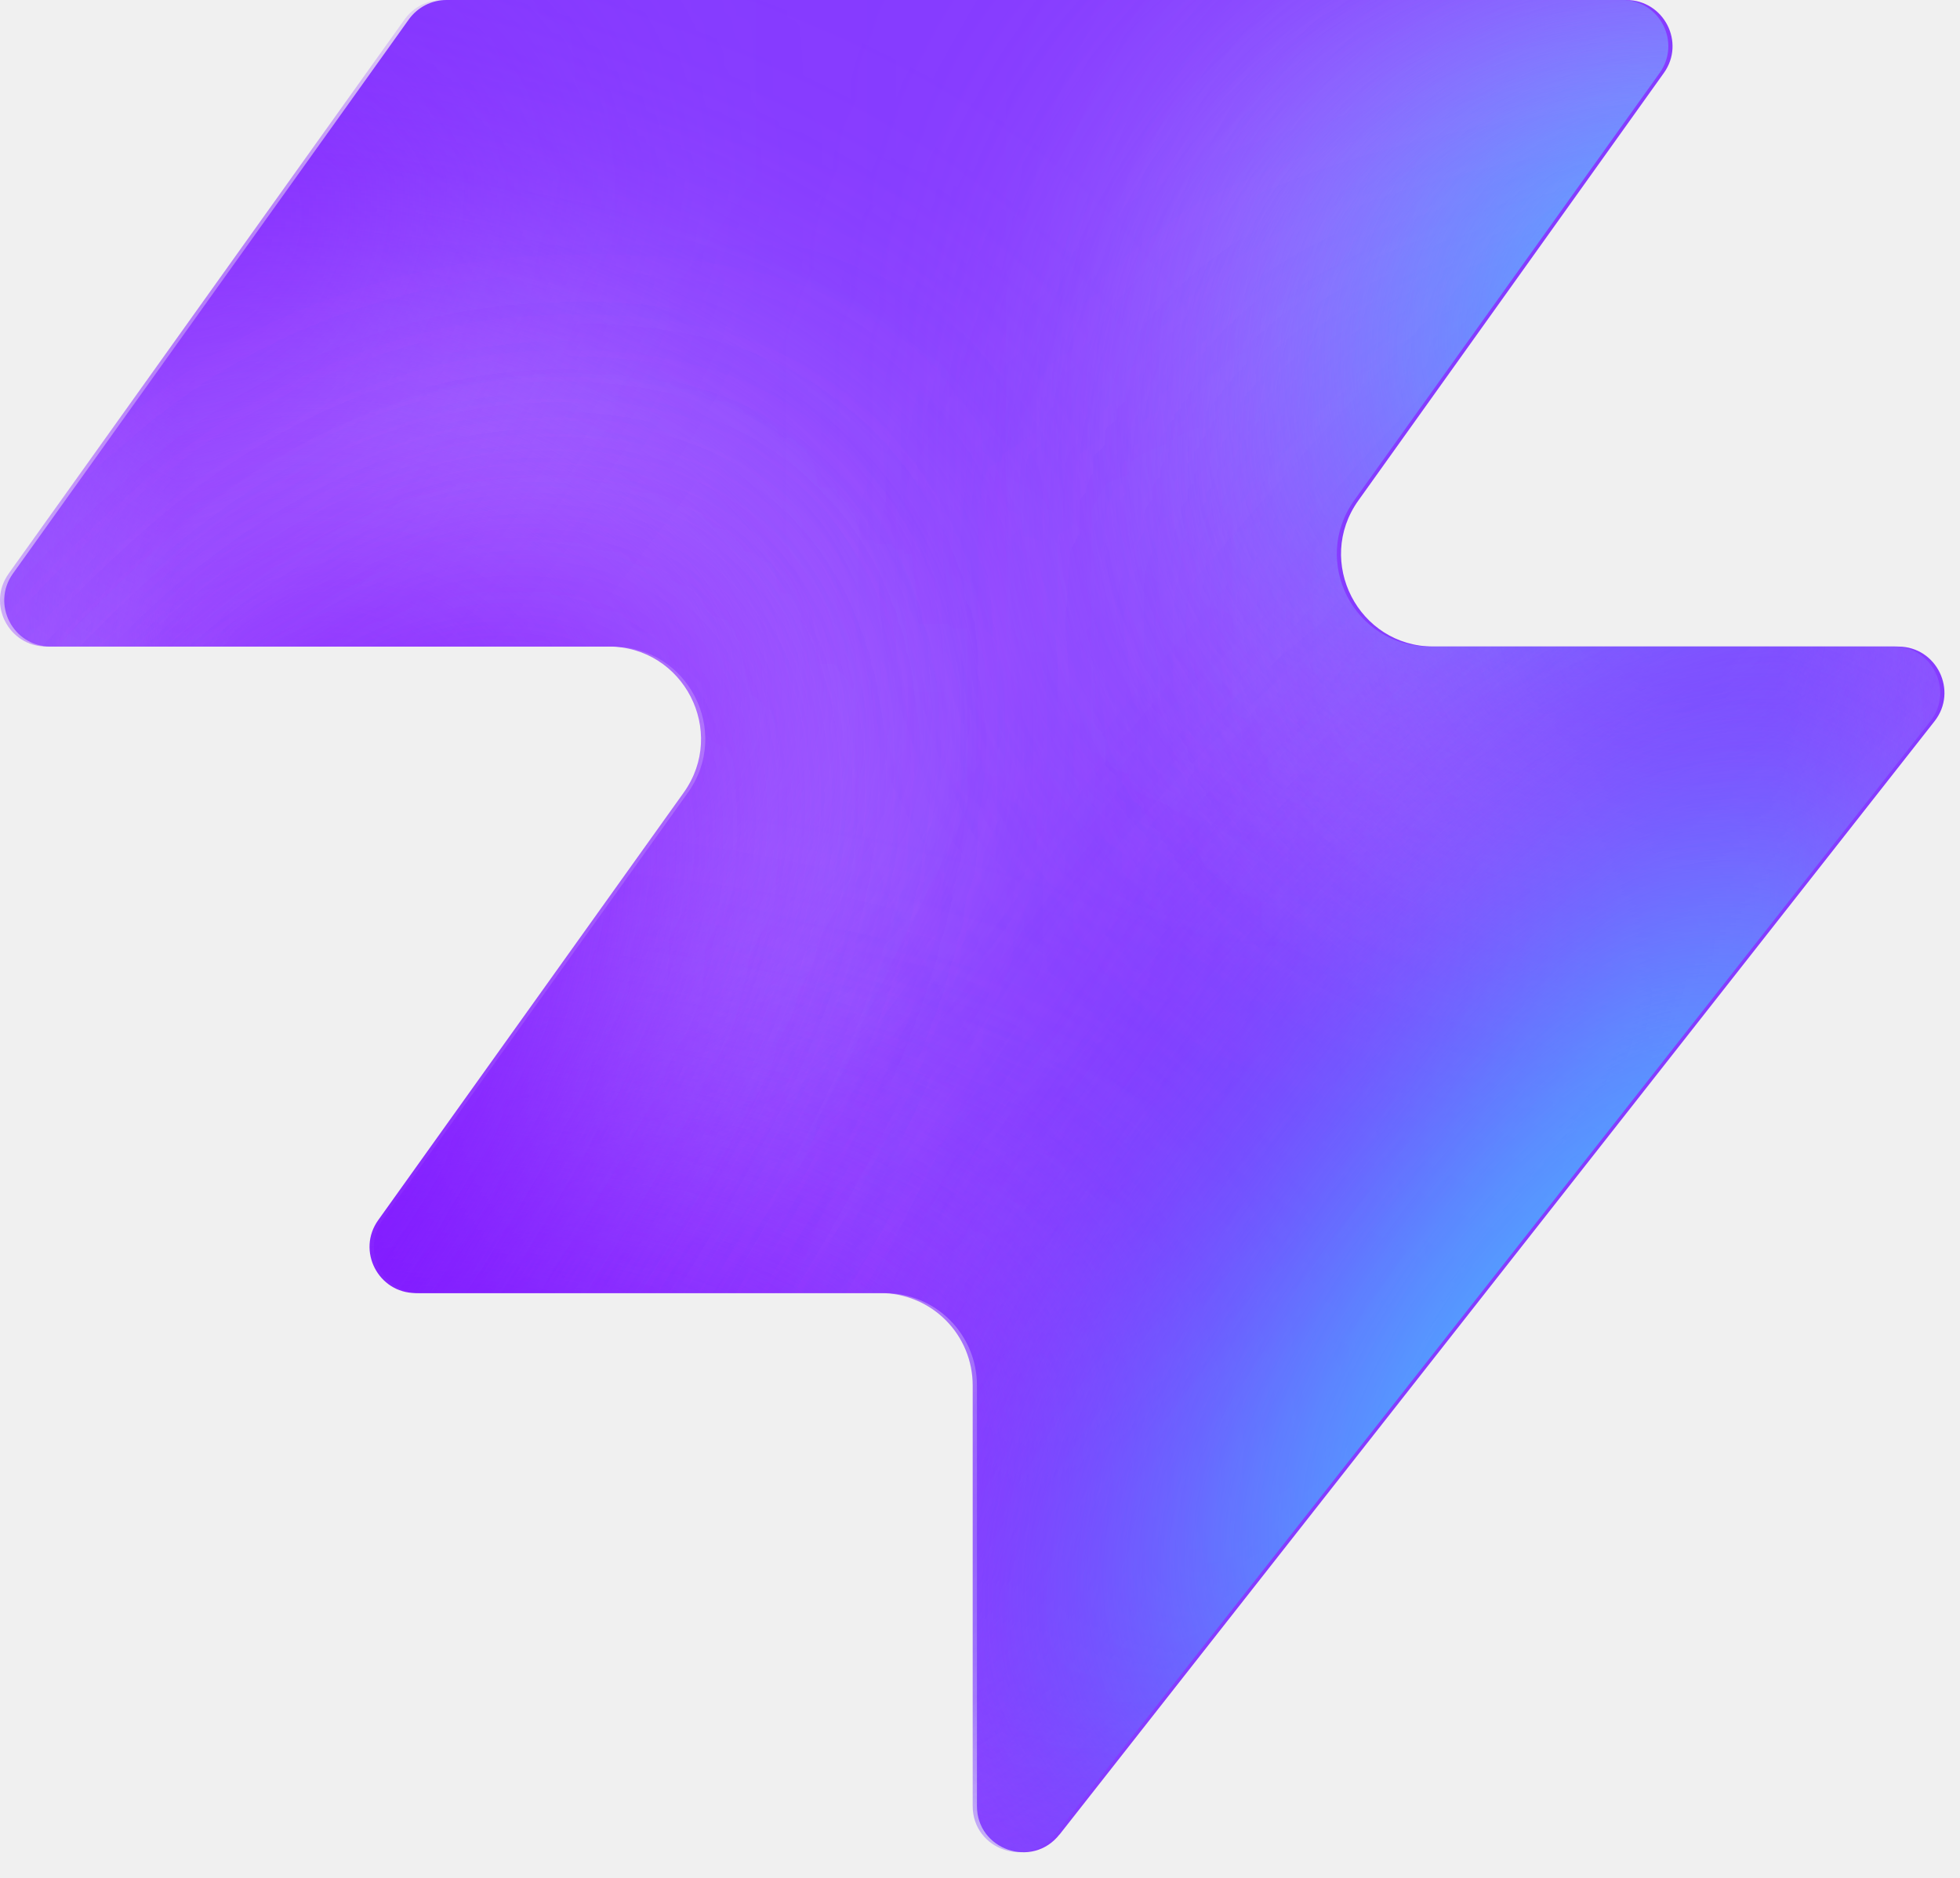
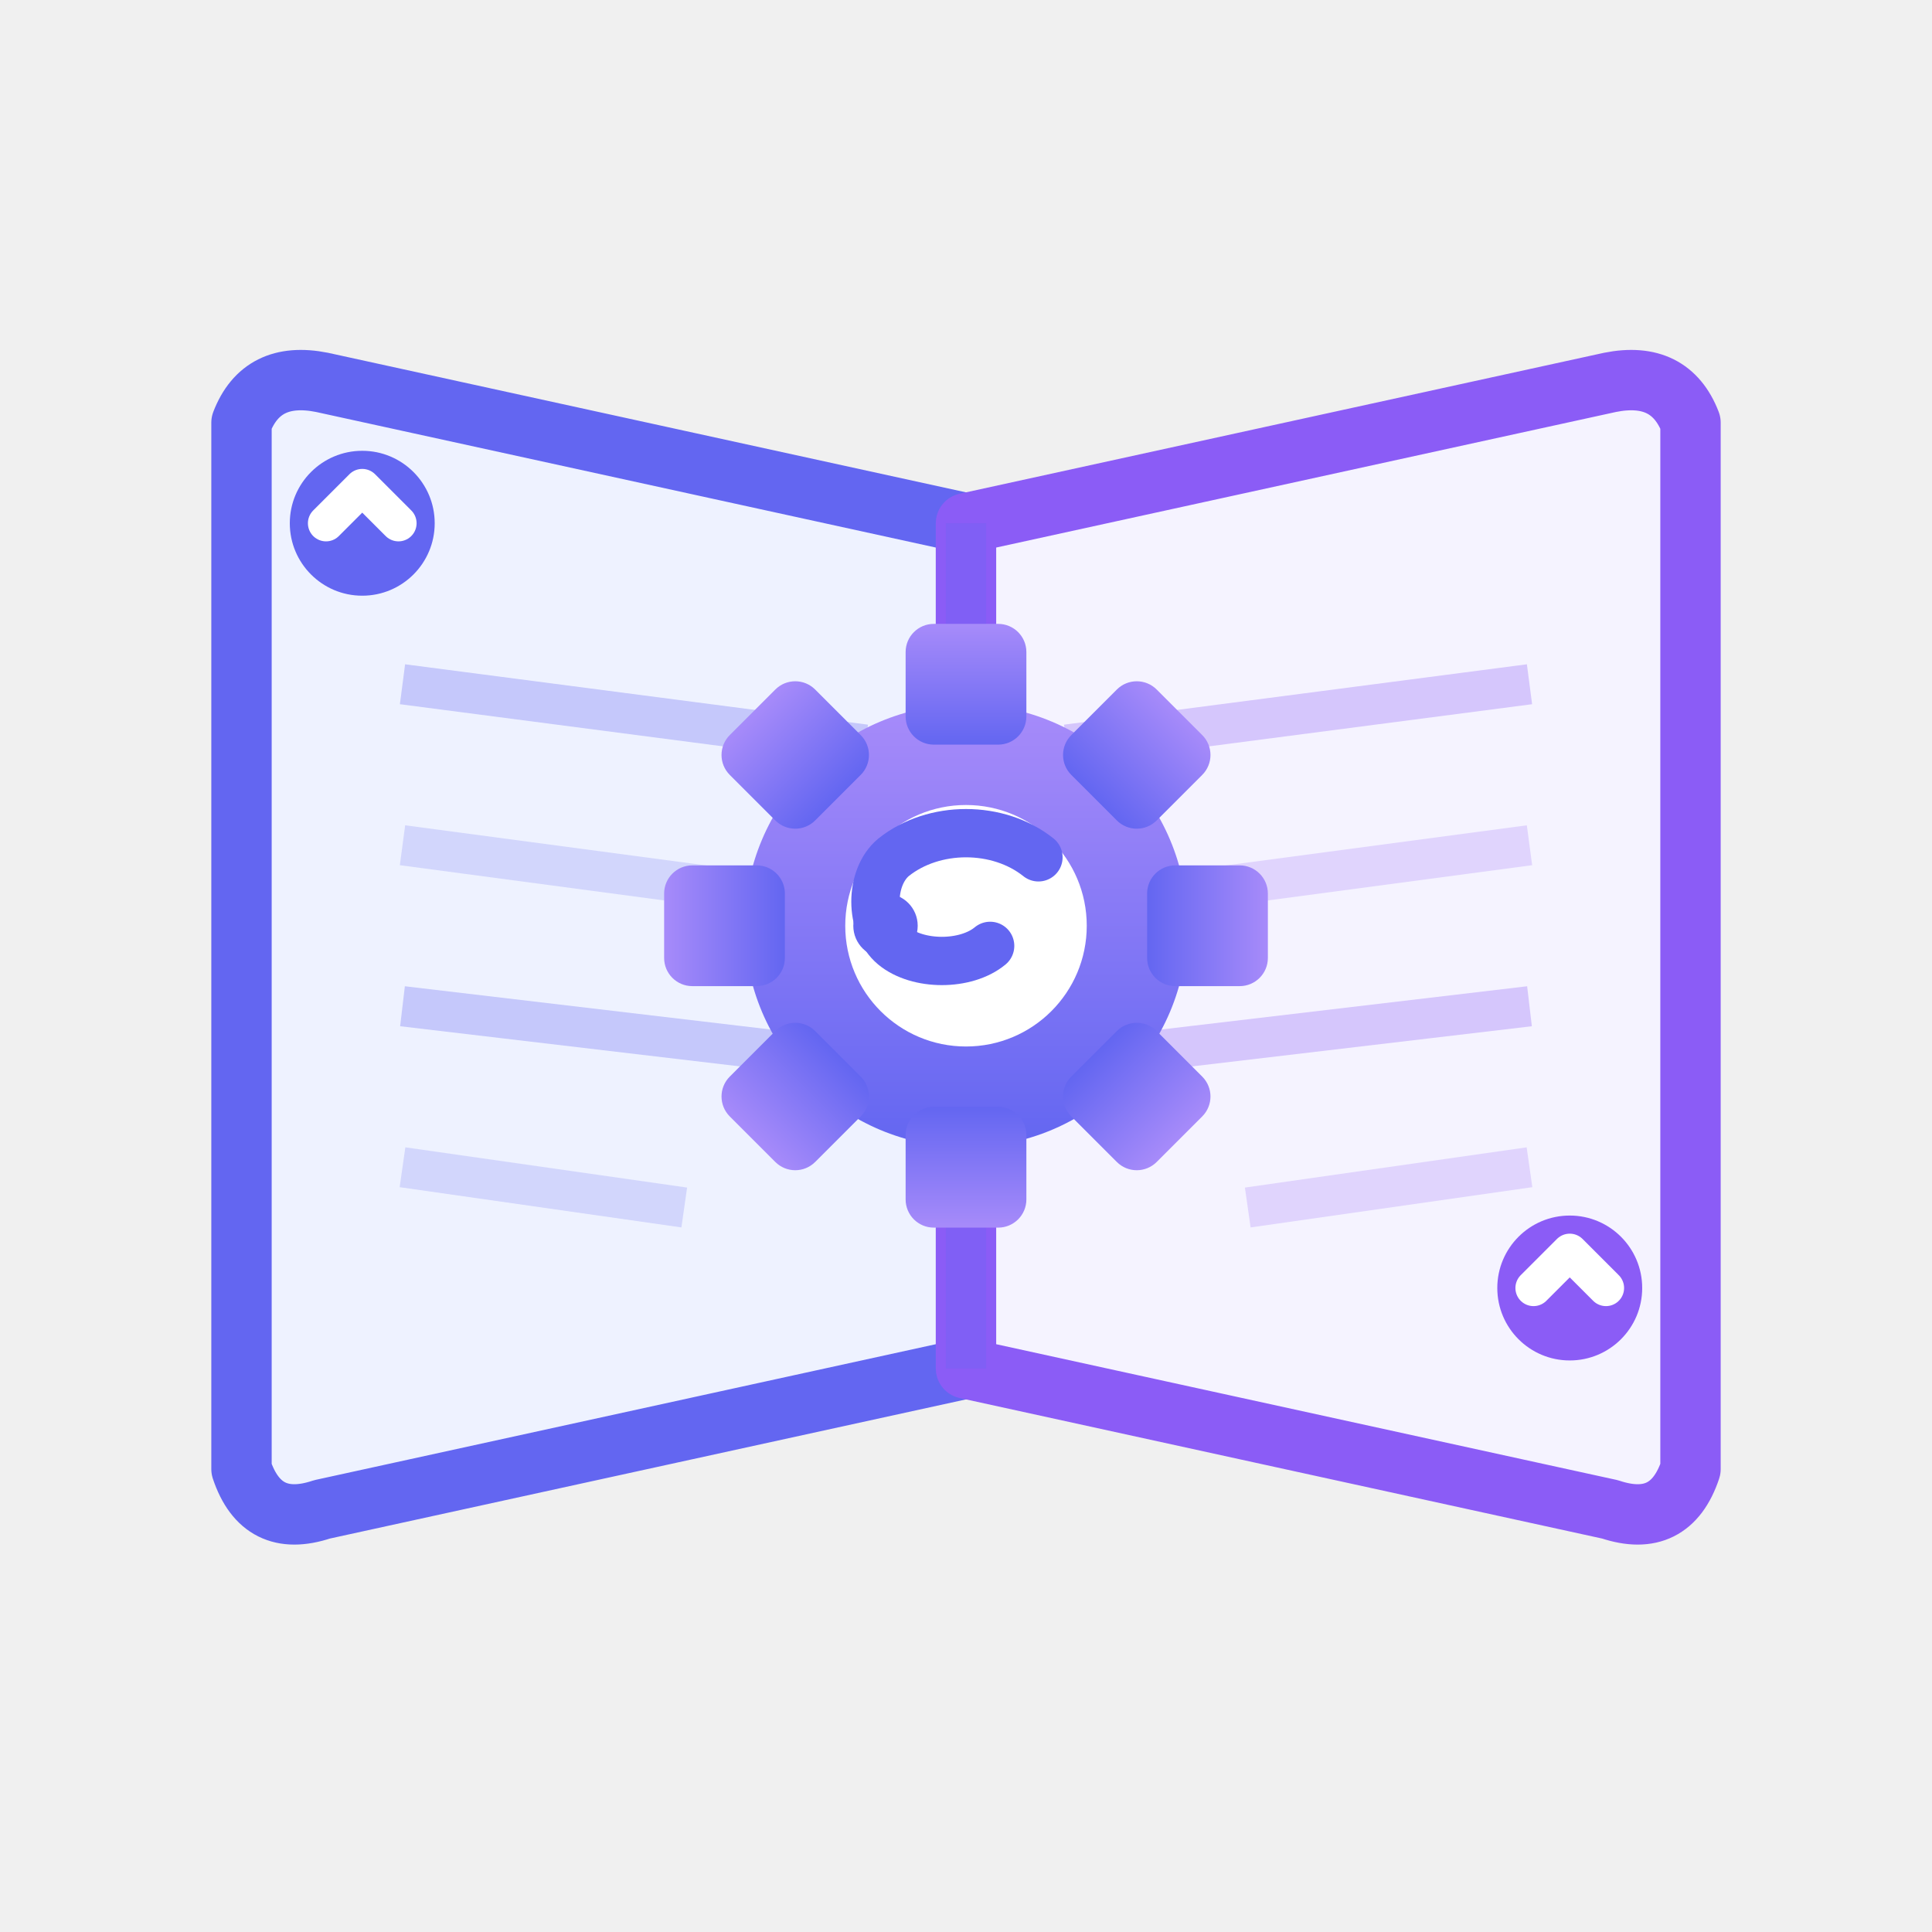
- <svg xmlns="http://www.w3.org/2000/svg" width="48" height="46" fill="none" viewBox="0 0 48 46">
-   <path fill="#863bff" d="M25.946 44.938c-.664.845-2.021.375-2.021-.698V33.937a2.26 2.26 0 0 0-2.262-2.262H10.287c-.92 0-1.456-1.04-.92-1.788l7.48-10.471c1.07-1.497 0-3.578-1.842-3.578H1.237c-.92 0-1.456-1.04-.92-1.788L10.013.474c.214-.297.556-.474.92-.474h28.894c.92 0 1.456 1.04.92 1.788l-7.48 10.471c-1.07 1.498 0 3.579 1.842 3.579h11.377c.943 0 1.473 1.088.89 1.83L25.947 44.94z" style="fill:#863bff;fill:color(display-p3 .525 .23 1);fill-opacity:1" />
-   <mask id="a" width="48" height="46" x="0" y="0" maskUnits="userSpaceOnUse" style="mask-type:alpha">
-     <path fill="#000" d="M25.842 44.938c-.664.844-2.021.375-2.021-.698V33.937a2.26 2.26 0 0 0-2.262-2.262H10.183c-.92 0-1.456-1.04-.92-1.788l7.48-10.471c1.07-1.498 0-3.579-1.842-3.579H1.133c-.92 0-1.456-1.04-.92-1.787L9.91.473c.214-.297.556-.474.92-.474h28.894c.92 0 1.456 1.04.92 1.788l-7.48 10.471c-1.07 1.498 0 3.578 1.842 3.578h11.377c.943 0 1.473 1.088.89 1.832L25.843 44.94z" style="fill:#000;fill-opacity:1" />
-   </mask>
-   <g mask="url(#a)">
-     <g filter="url(#b)">
-       <ellipse cx="5.508" cy="14.704" fill="#ede6ff" rx="5.508" ry="14.704" style="fill:#ede6ff;fill:color(display-p3 .927 .903 1);fill-opacity:1" transform="matrix(.00324 1 1 -.00324 -4.47 31.516)" />
-     </g>
-     <g filter="url(#c)">
-       <ellipse cx="10.399" cy="29.851" fill="#ede6ff" rx="10.399" ry="29.851" style="fill:#ede6ff;fill:color(display-p3 .927 .903 1);fill-opacity:1" transform="matrix(.00324 1 1 -.00324 -39.328 7.883)" />
-     </g>
-     <g filter="url(#d)">
-       <ellipse cx="5.508" cy="30.487" fill="#7e14ff" rx="5.508" ry="30.487" style="fill:#7e14ff;fill:color(display-p3 .492 .077 1);fill-opacity:1" transform="rotate(89.814 -25.913 -14.639)scale(1 -1)" />
-     </g>
-     <g filter="url(#e)">
-       <ellipse cx="5.508" cy="30.599" fill="#7e14ff" rx="5.508" ry="30.599" style="fill:#7e14ff;fill:color(display-p3 .492 .077 1);fill-opacity:1" transform="rotate(89.814 -32.644 -3.334)scale(1 -1)" />
-     </g>
-     <g filter="url(#f)">
-       <ellipse cx="5.508" cy="30.599" fill="#7e14ff" rx="5.508" ry="30.599" style="fill:#7e14ff;fill:color(display-p3 .492 .077 1);fill-opacity:1" transform="matrix(.00324 1 1 -.00324 -34.34 30.47)" />
-     </g>
-     <g filter="url(#g)">
-       <ellipse cx="14.072" cy="22.078" fill="#ede6ff" rx="14.072" ry="22.078" style="fill:#ede6ff;fill:color(display-p3 .927 .903 1);fill-opacity:1" transform="rotate(93.35 24.506 48.493)scale(-1 1)" />
-     </g>
-     <g filter="url(#h)">
-       <ellipse cx="3.47" cy="21.501" fill="#7e14ff" rx="3.47" ry="21.501" style="fill:#7e14ff;fill:color(display-p3 .492 .077 1);fill-opacity:1" transform="rotate(89.009 28.708 47.59)scale(-1 1)" />
-     </g>
-     <g filter="url(#i)">
-       <ellipse cx="3.47" cy="21.501" fill="#7e14ff" rx="3.47" ry="21.501" style="fill:#7e14ff;fill:color(display-p3 .492 .077 1);fill-opacity:1" transform="rotate(89.009 28.708 47.59)scale(-1 1)" />
-     </g>
-     <g filter="url(#j)">
-       <ellipse cx=".387" cy="8.972" fill="#7e14ff" rx="4.407" ry="29.108" style="fill:#7e14ff;fill:color(display-p3 .492 .077 1);fill-opacity:1" transform="rotate(39.51 .387 8.972)" />
-     </g>
-     <g filter="url(#k)">
-       <ellipse cx="47.523" cy="-6.092" fill="#7e14ff" rx="4.407" ry="29.108" style="fill:#7e14ff;fill:color(display-p3 .492 .077 1);fill-opacity:1" transform="rotate(37.892 47.523 -6.092)" />
-     </g>
-     <g filter="url(#l)">
-       <ellipse cx="41.412" cy="6.333" fill="#47bfff" rx="5.971" ry="9.665" style="fill:#47bfff;fill:color(display-p3 .28 .748 1);fill-opacity:1" transform="rotate(37.892 41.412 6.333)" />
-     </g>
-     <g filter="url(#m)">
-       <ellipse cx="-1.879" cy="38.332" fill="#7e14ff" rx="4.407" ry="29.108" style="fill:#7e14ff;fill:color(display-p3 .492 .077 1);fill-opacity:1" transform="rotate(37.892 -1.88 38.332)" />
-     </g>
-     <g filter="url(#n)">
-       <ellipse cx="-1.879" cy="38.332" fill="#7e14ff" rx="4.407" ry="29.108" style="fill:#7e14ff;fill:color(display-p3 .492 .077 1);fill-opacity:1" transform="rotate(37.892 -1.88 38.332)" />
-     </g>
-     <g filter="url(#o)">
-       <ellipse cx="35.651" cy="29.907" fill="#7e14ff" rx="4.407" ry="29.108" style="fill:#7e14ff;fill:color(display-p3 .492 .077 1);fill-opacity:1" transform="rotate(37.892 35.651 29.907)" />
-     </g>
-     <g filter="url(#p)">
-       <ellipse cx="38.418" cy="32.4" fill="#47bfff" rx="5.971" ry="15.297" style="fill:#47bfff;fill:color(display-p3 .28 .748 1);fill-opacity:1" transform="rotate(37.892 38.418 32.4)" />
-     </g>
+ <svg xmlns="http://www.w3.org/2000/svg" viewBox="0 0 48 48" width="48" height="48">
+   <defs>
+     <linearGradient id="bookGrad" x1="0" y1="0" x2="1" y2="1">
+       <stop offset="0%" stop-color="#6366f1" />
+       <stop offset="100%" stop-color="#8b5cf6" />
+     </linearGradient>
+     <linearGradient id="gearGrad" x1="0" y1="0" x2="0" y2="1">
+       <stop offset="0%" stop-color="#a78bfa" />
+       <stop offset="100%" stop-color="#6366f1" />
+     </linearGradient>
+   </defs>
+   <path d="M24 13 L8 9.5 Q6.5 9.2 6 10.5 L6 36.5 Q6.5 38 8 37.5 L24 34 Z" fill="#eef2ff" stroke="#6366f1" stroke-width="1.5" stroke-linejoin="round" />
+   <path d="M24 13 L40 9.5 Q41.5 9.2 42 10.5 L42 36.5 Q41.5 38 40 37.5 L24 34 Z" fill="#f5f3ff" stroke="#8b5cf6" stroke-width="1.5" stroke-linejoin="round" />
+   <line x1="24" y1="13" x2="24" y2="34" stroke="#6366f1" stroke-width="1" opacity="0.3" />
+   <line x1="10" y1="17" x2="21.5" y2="18.5" stroke="#6366f1" stroke-width="1" opacity="0.3" />
+   <line x1="10" y1="21" x2="19" y2="22.2" stroke="#6366f1" stroke-width="1" opacity="0.2" />
+   <line x1="10" y1="25" x2="21" y2="26.3" stroke="#6366f1" stroke-width="1" opacity="0.3" />
+   <line x1="10" y1="29" x2="17" y2="30" stroke="#6366f1" stroke-width="1" opacity="0.2" />
+   <line x1="26.5" y1="18.5" x2="38" y2="17" stroke="#8b5cf6" stroke-width="1" opacity="0.3" />
+   <line x1="29" y1="22.2" x2="38" y2="21" stroke="#8b5cf6" stroke-width="1" opacity="0.2" />
+   <line x1="27" y1="26.3" x2="38" y2="25" stroke="#8b5cf6" stroke-width="1" opacity="0.3" />
+   <line x1="31" y1="30" x2="38" y2="29" stroke="#8b5cf6" stroke-width="1" opacity="0.2" />
+   <circle cx="24" cy="23" r="5.5" fill="url(#gearGrad)" />
+   <g fill="url(#gearGrad)">
+     <rect x="22.5" y="15.5" width="3" height="3" rx="0.7" transform="rotate(0,24,23)" />
+     <rect x="22.5" y="15.5" width="3" height="3" rx="0.7" transform="rotate(45,24,23)" />
+     <rect x="22.5" y="15.5" width="3" height="3" rx="0.7" transform="rotate(90,24,23)" />
+     <rect x="22.5" y="15.5" width="3" height="3" rx="0.7" transform="rotate(135,24,23)" />
+     <rect x="22.5" y="15.5" width="3" height="3" rx="0.7" transform="rotate(180,24,23)" />
+     <rect x="22.5" y="15.5" width="3" height="3" rx="0.7" transform="rotate(225,24,23)" />
+     <rect x="22.5" y="15.5" width="3" height="3" rx="0.7" transform="rotate(270,24,23)" />
+     <rect x="22.5" y="15.5" width="3" height="3" rx="0.7" transform="rotate(315,24,23)" />
  </g>
-   <defs>
-     <filter id="b" width="60.045" height="41.654" x="-19.77" y="16.149" color-interpolation-filters="sRGB" filterUnits="userSpaceOnUse">
-       <feFlood flood-opacity="0" result="BackgroundImageFix" />
-       <feBlend in="SourceGraphic" in2="BackgroundImageFix" result="shape" />
-       <feGaussianBlur result="effect1_foregroundBlur_2002_17158" stdDeviation="7.659" />
-     </filter>
-     <filter id="c" width="90.34" height="51.437" x="-54.613" y="-7.533" color-interpolation-filters="sRGB" filterUnits="userSpaceOnUse">
-       <feFlood flood-opacity="0" result="BackgroundImageFix" />
-       <feBlend in="SourceGraphic" in2="BackgroundImageFix" result="shape" />
-       <feGaussianBlur result="effect1_foregroundBlur_2002_17158" stdDeviation="7.659" />
-     </filter>
-     <filter id="d" width="79.355" height="29.4" x="-49.64" y="2.03" color-interpolation-filters="sRGB" filterUnits="userSpaceOnUse">
-       <feFlood flood-opacity="0" result="BackgroundImageFix" />
-       <feBlend in="SourceGraphic" in2="BackgroundImageFix" result="shape" />
-       <feGaussianBlur result="effect1_foregroundBlur_2002_17158" stdDeviation="4.596" />
-     </filter>
-     <filter id="e" width="79.579" height="29.4" x="-45.045" y="20.029" color-interpolation-filters="sRGB" filterUnits="userSpaceOnUse">
-       <feFlood flood-opacity="0" result="BackgroundImageFix" />
-       <feBlend in="SourceGraphic" in2="BackgroundImageFix" result="shape" />
-       <feGaussianBlur result="effect1_foregroundBlur_2002_17158" stdDeviation="4.596" />
-     </filter>
-     <filter id="f" width="79.579" height="29.4" x="-43.513" y="21.178" color-interpolation-filters="sRGB" filterUnits="userSpaceOnUse">
-       <feFlood flood-opacity="0" result="BackgroundImageFix" />
-       <feBlend in="SourceGraphic" in2="BackgroundImageFix" result="shape" />
-       <feGaussianBlur result="effect1_foregroundBlur_2002_17158" stdDeviation="4.596" />
-     </filter>
-     <filter id="g" width="74.749" height="58.852" x="15.756" y="-17.901" color-interpolation-filters="sRGB" filterUnits="userSpaceOnUse">
-       <feFlood flood-opacity="0" result="BackgroundImageFix" />
-       <feBlend in="SourceGraphic" in2="BackgroundImageFix" result="shape" />
-       <feGaussianBlur result="effect1_foregroundBlur_2002_17158" stdDeviation="7.659" />
-     </filter>
-     <filter id="h" width="61.377" height="25.362" x="23.548" y="2.284" color-interpolation-filters="sRGB" filterUnits="userSpaceOnUse">
-       <feFlood flood-opacity="0" result="BackgroundImageFix" />
-       <feBlend in="SourceGraphic" in2="BackgroundImageFix" result="shape" />
-       <feGaussianBlur result="effect1_foregroundBlur_2002_17158" stdDeviation="4.596" />
-     </filter>
-     <filter id="i" width="61.377" height="25.362" x="23.548" y="2.284" color-interpolation-filters="sRGB" filterUnits="userSpaceOnUse">
-       <feFlood flood-opacity="0" result="BackgroundImageFix" />
-       <feBlend in="SourceGraphic" in2="BackgroundImageFix" result="shape" />
-       <feGaussianBlur result="effect1_foregroundBlur_2002_17158" stdDeviation="4.596" />
-     </filter>
-     <filter id="j" width="56.045" height="63.649" x="-27.636" y="-22.853" color-interpolation-filters="sRGB" filterUnits="userSpaceOnUse">
-       <feFlood flood-opacity="0" result="BackgroundImageFix" />
-       <feBlend in="SourceGraphic" in2="BackgroundImageFix" result="shape" />
-       <feGaussianBlur result="effect1_foregroundBlur_2002_17158" stdDeviation="4.596" />
-     </filter>
-     <filter id="k" width="54.814" height="64.646" x="20.116" y="-38.415" color-interpolation-filters="sRGB" filterUnits="userSpaceOnUse">
-       <feFlood flood-opacity="0" result="BackgroundImageFix" />
-       <feBlend in="SourceGraphic" in2="BackgroundImageFix" result="shape" />
-       <feGaussianBlur result="effect1_foregroundBlur_2002_17158" stdDeviation="4.596" />
-     </filter>
-     <filter id="l" width="33.541" height="35.313" x="24.641" y="-11.323" color-interpolation-filters="sRGB" filterUnits="userSpaceOnUse">
-       <feFlood flood-opacity="0" result="BackgroundImageFix" />
-       <feBlend in="SourceGraphic" in2="BackgroundImageFix" result="shape" />
-       <feGaussianBlur result="effect1_foregroundBlur_2002_17158" stdDeviation="4.596" />
-     </filter>
-     <filter id="m" width="54.814" height="64.646" x="-29.286" y="6.009" color-interpolation-filters="sRGB" filterUnits="userSpaceOnUse">
-       <feFlood flood-opacity="0" result="BackgroundImageFix" />
-       <feBlend in="SourceGraphic" in2="BackgroundImageFix" result="shape" />
-       <feGaussianBlur result="effect1_foregroundBlur_2002_17158" stdDeviation="4.596" />
-     </filter>
-     <filter id="n" width="54.814" height="64.646" x="-29.286" y="6.009" color-interpolation-filters="sRGB" filterUnits="userSpaceOnUse">
-       <feFlood flood-opacity="0" result="BackgroundImageFix" />
-       <feBlend in="SourceGraphic" in2="BackgroundImageFix" result="shape" />
-       <feGaussianBlur result="effect1_foregroundBlur_2002_17158" stdDeviation="4.596" />
-     </filter>
-     <filter id="o" width="54.814" height="64.646" x="8.244" y="-2.416" color-interpolation-filters="sRGB" filterUnits="userSpaceOnUse">
-       <feFlood flood-opacity="0" result="BackgroundImageFix" />
-       <feBlend in="SourceGraphic" in2="BackgroundImageFix" result="shape" />
-       <feGaussianBlur result="effect1_foregroundBlur_2002_17158" stdDeviation="4.596" />
-     </filter>
-     <filter id="p" width="39.409" height="43.623" x="18.713" y="10.588" color-interpolation-filters="sRGB" filterUnits="userSpaceOnUse">
-       <feFlood flood-opacity="0" result="BackgroundImageFix" />
-       <feBlend in="SourceGraphic" in2="BackgroundImageFix" result="shape" />
-       <feGaussianBlur result="effect1_foregroundBlur_2002_17158" stdDeviation="4.596" />
-     </filter>
-   </defs>
+   <circle cx="24" cy="23" r="3" fill="white" />
+   <path d="M25.8 21.3 C24.8 20.5 23.2 20.5 22.2 21.3 C21.6 21.8 21.6 23 22.2 23.5 C22.8 24 24 24 24.6 23.5" fill="none" stroke="#6366f1" stroke-width="1.2" stroke-linecap="round" />
+   <circle cx="22" cy="23" r="0.8" fill="#6366f1" />
+   <circle cx="9" cy="13" r="1.8" fill="#6366f1" />
+   <path d="M8.1 13 L9 12.1 L9.9 13" fill="none" stroke="white" stroke-width="0.9" stroke-linecap="round" stroke-linejoin="round" />
+   <circle cx="39" cy="32" r="1.8" fill="#8b5cf6" />
+   <path d="M38.1 32 L39 31.1 L39.9 32" fill="none" stroke="white" stroke-width="0.9" stroke-linecap="round" stroke-linejoin="round" />
</svg>
